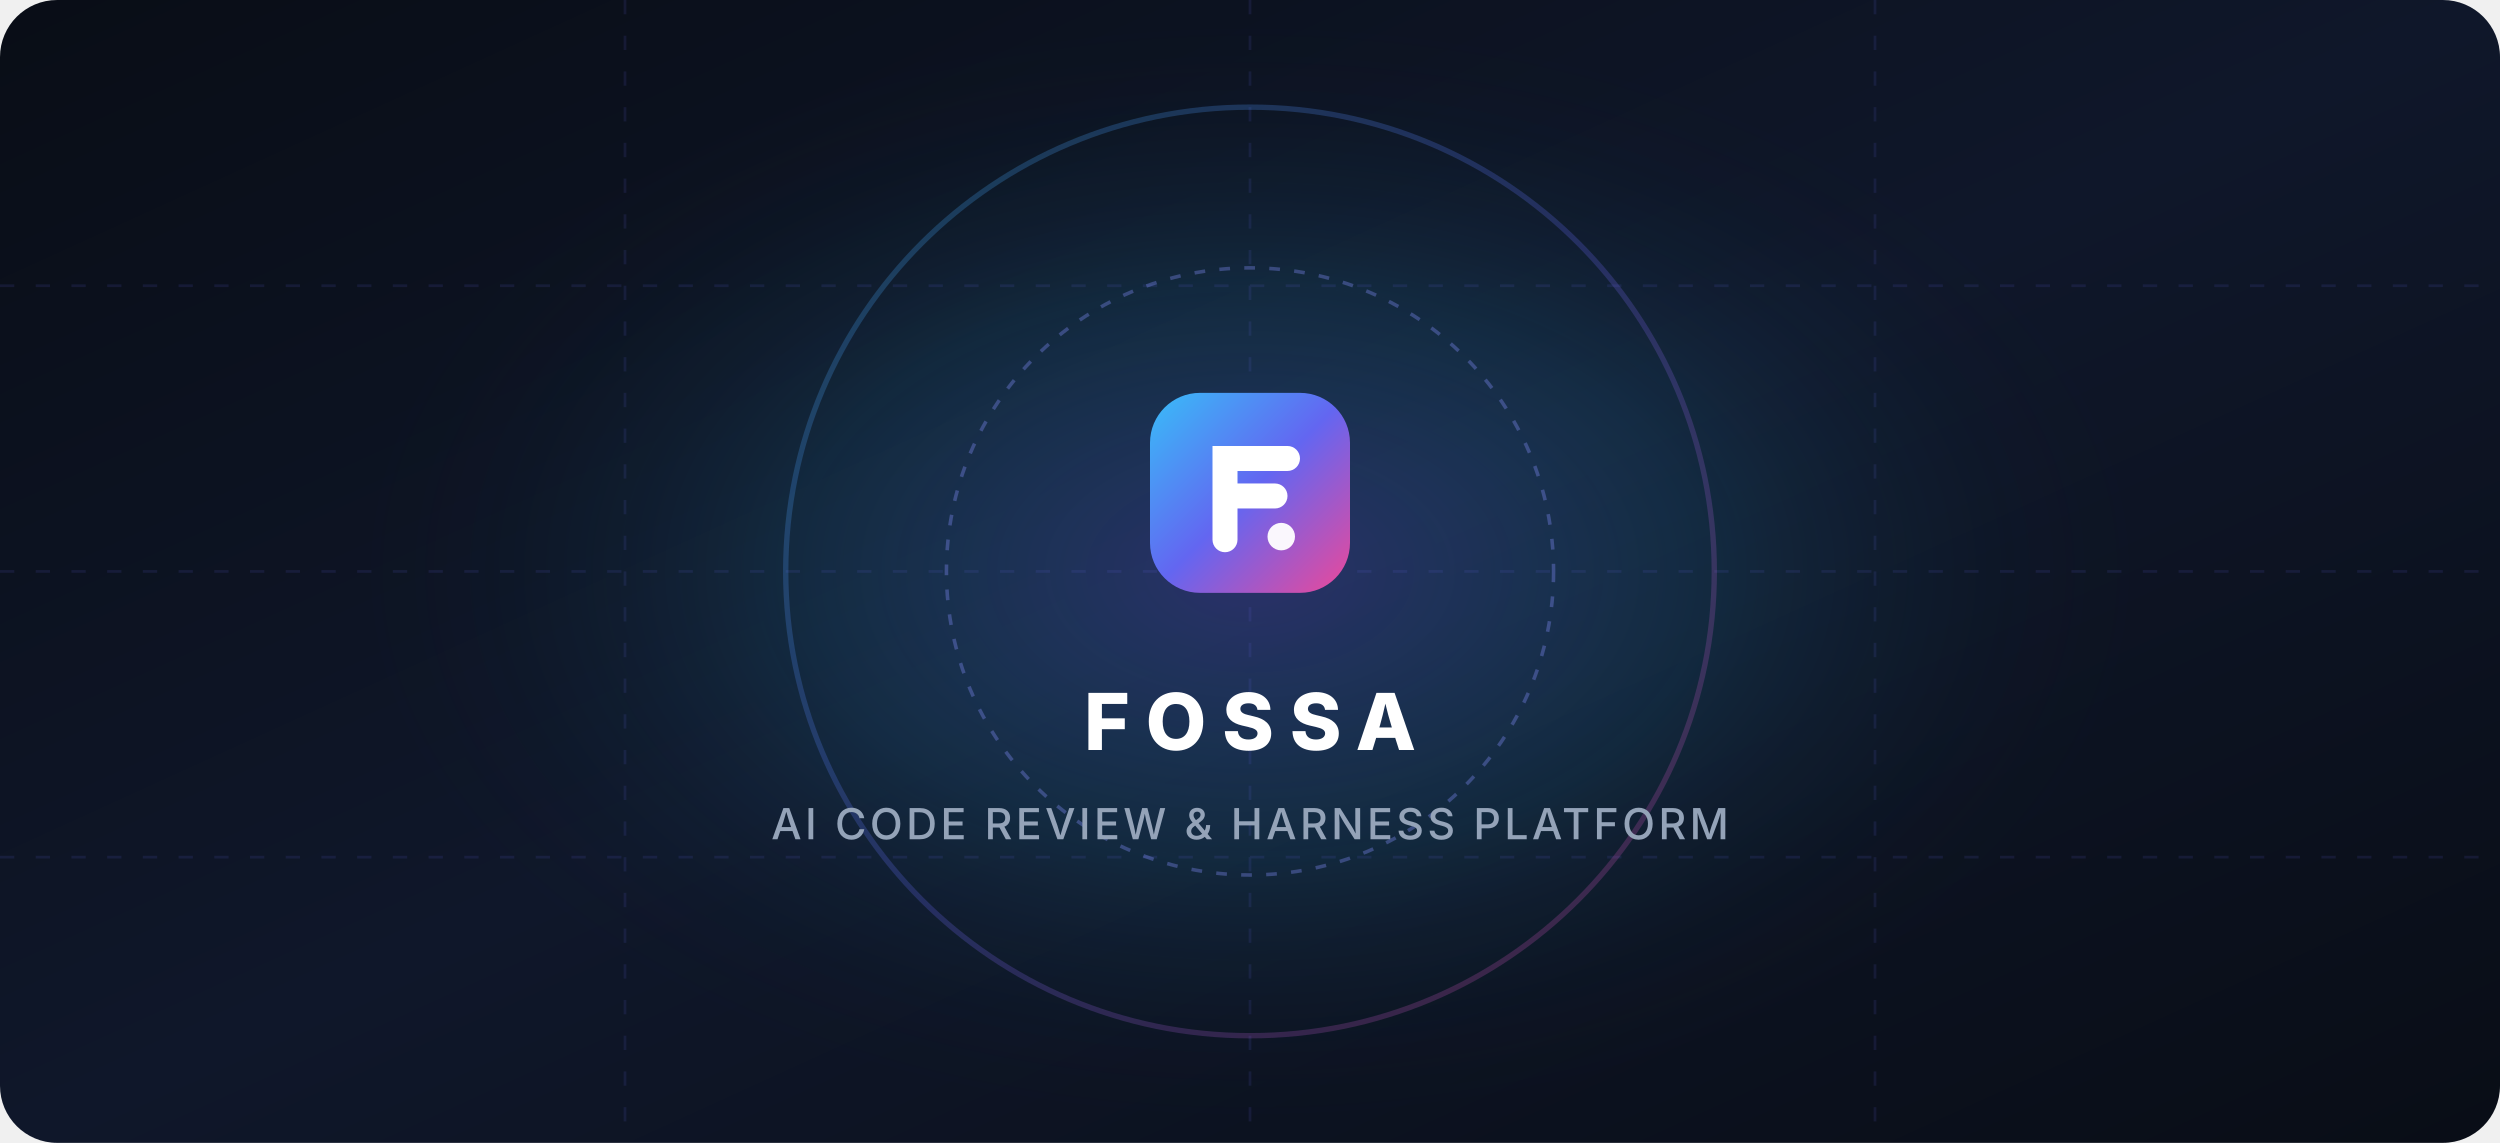
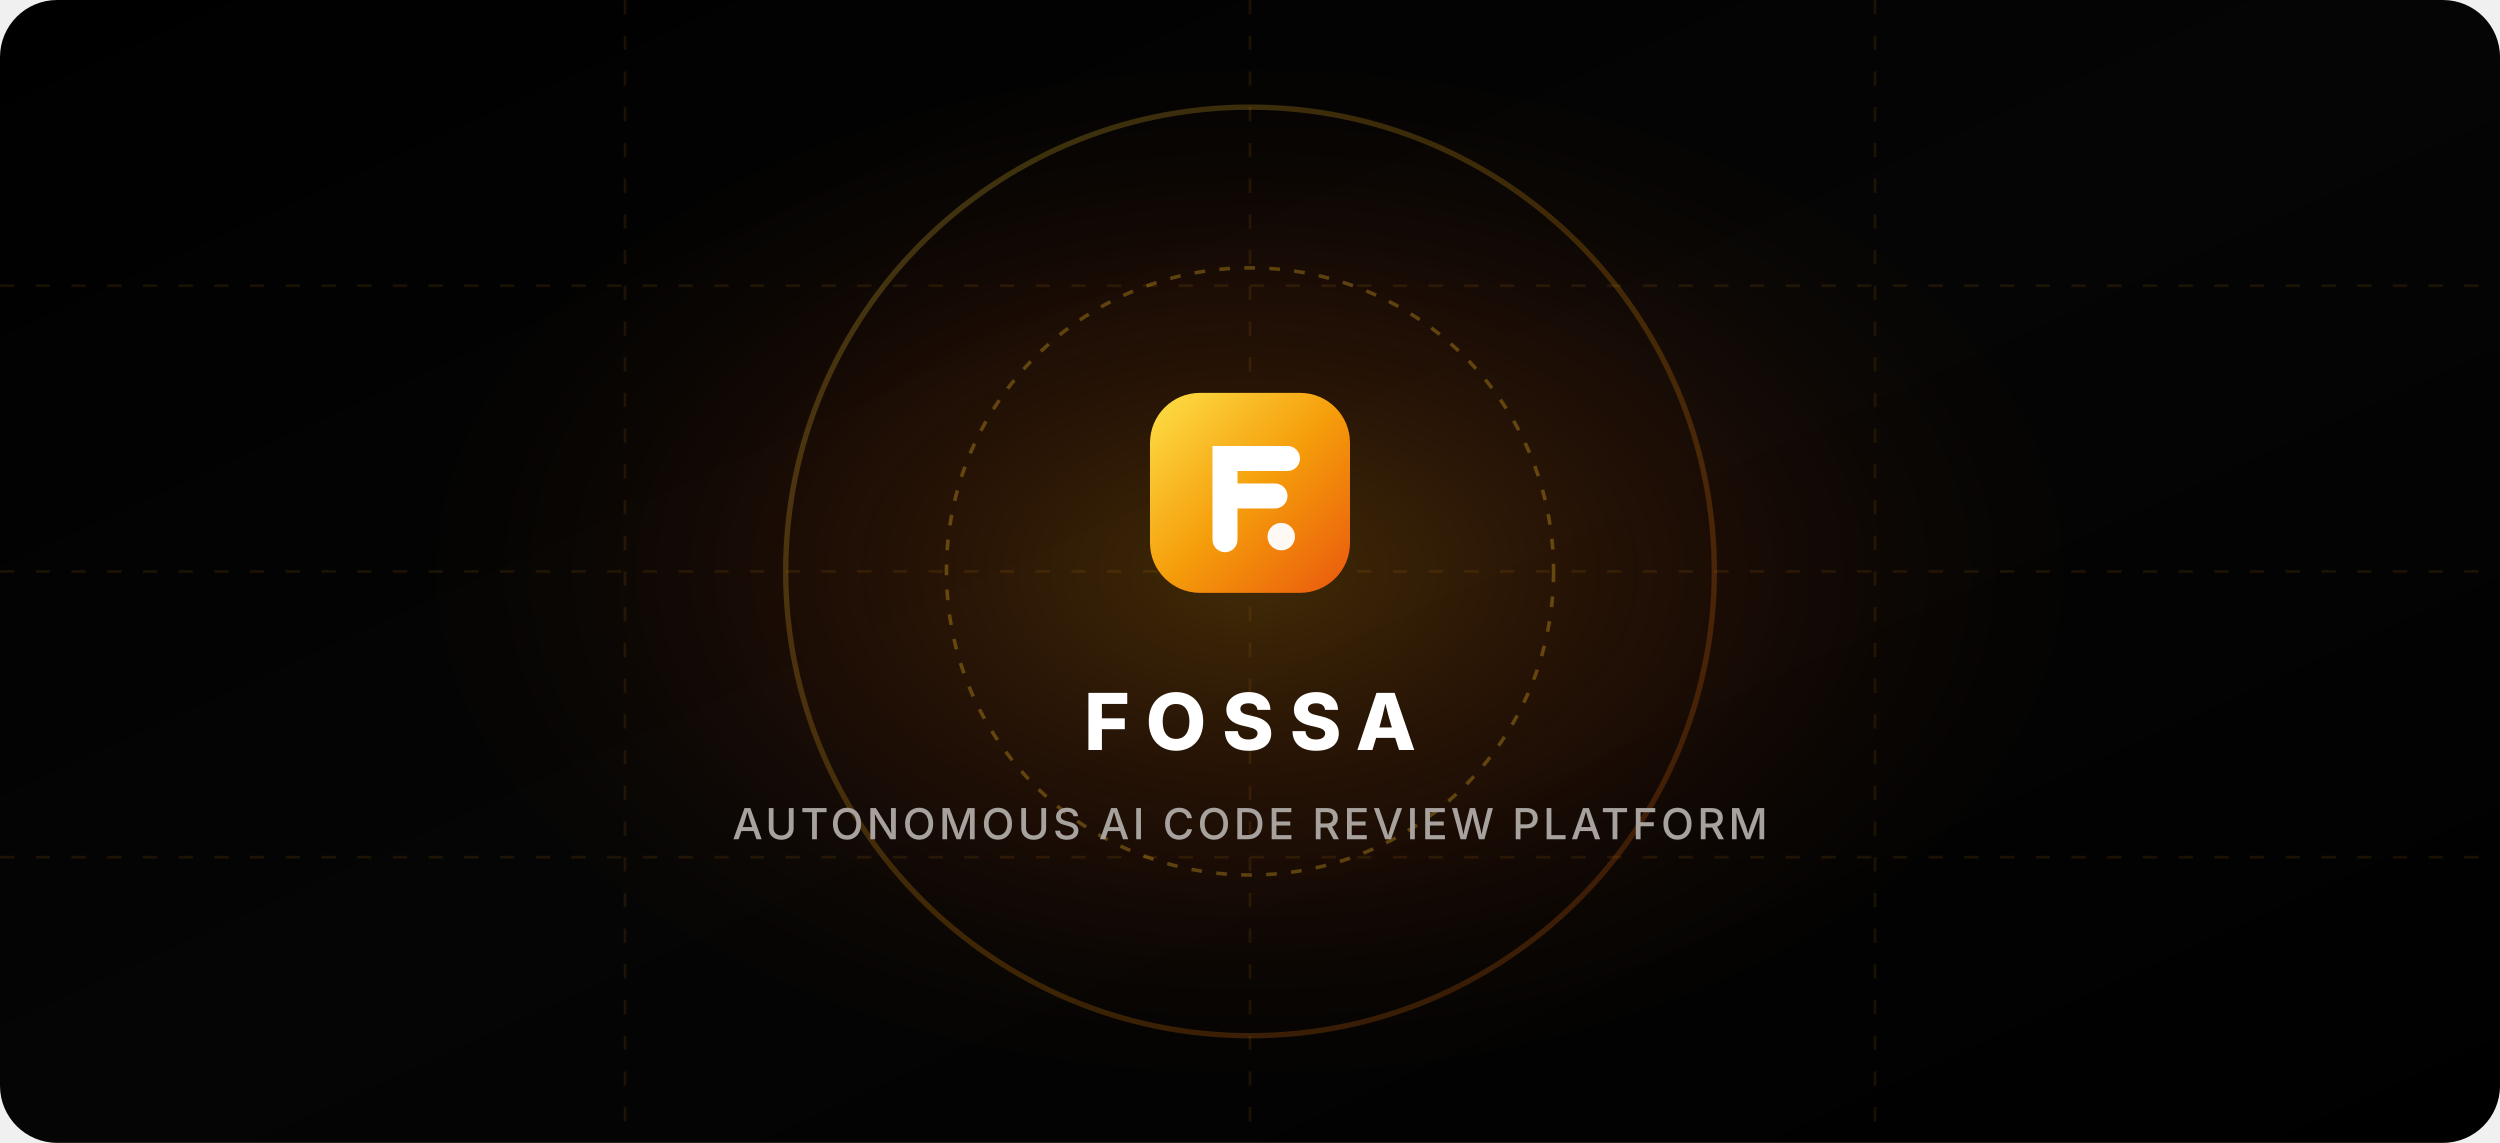
<svg xmlns="http://www.w3.org/2000/svg" width="700" height="320" viewBox="0 0 700 320" fill="none">
  <defs>
    <linearGradient id="fossa-hero-dark-bg" x1="0%" y1="0%" x2="100%" y2="100%">
-       <stop offset="0%" stop-color="#090D16" />
-       <stop offset="50%" stop-color="#0F172A" />
-       <stop offset="100%" stop-color="#090D16" />
+       <stop offset="0%" stop-color="#000000" />
+       <stop offset="50%" stop-color="#050505" />
+       <stop offset="100%" stop-color="#000000" />
    </linearGradient>
-     <linearGradient id="fossa-hero-grad" x1="0%" y1="0%" x2="100%" y2="100%">
-       <stop offset="0%" stop-color="#38BDF8" />
-       <stop offset="50%" stop-color="#6366F1" />
-       <stop offset="100%" stop-color="#EC4899" />
+     <linearGradient id="fossa-hero-gold-grad" x1="0%" y1="0%" x2="100%" y2="100%">
+       <stop offset="0%" stop-color="#FDE047" />
+       <stop offset="50%" stop-color="#F59E0B" />
+       <stop offset="100%" stop-color="#EA580C" />
    </linearGradient>
-     <radialGradient id="fossa-glow-1" cx="0" cy="0" r="1" gradientUnits="userSpaceOnUse" gradientTransform="translate(350 160) scale(260 160)">
-       <stop offset="0%" stop-color="#6366F1" stop-opacity="0.32" />
-       <stop offset="50%" stop-color="#38BDF8" stop-opacity="0.12" />
-       <stop offset="100%" stop-color="#090D16" stop-opacity="0" />
+     <radialGradient id="fossa-gold-glow-1" cx="0" cy="0" r="1" gradientUnits="userSpaceOnUse" gradientTransform="translate(350 160) scale(260 160)">
+       <stop offset="0%" stop-color="#F59E0B" stop-opacity="0.25" />
+       <stop offset="50%" stop-color="#EA580C" stop-opacity="0.10" />
+       <stop offset="100%" stop-color="#000000" stop-opacity="0" />
    </radialGradient>
-     <filter id="fossa-blur-glow" x="150" y="-40" width="400" height="400" filterUnits="userSpaceOnUse">
-       <feGaussianBlur stdDeviation="64" />
-     </filter>
-     <clipPath id="fossa-hero-clip">
+     <clipPath id="fossa-hero-gold-clip">
      <rect width="700" height="320" rx="16" />
    </clipPath>
  </defs>
-   <g clip-path="url(#fossa-hero-clip)">
+   <g clip-path="url(#fossa-hero-gold-clip)">
    <rect width="700" height="320" rx="16" fill="url(#fossa-hero-dark-bg)" />
-     <rect width="700" height="320" fill="url(#fossa-glow-1)" />
-     <g opacity="0.12" stroke="#6366F1" stroke-width="0.75" stroke-dasharray="4 6">
+     <rect width="700" height="320" fill="url(#fossa-gold-glow-1)" />
+     <g opacity="0.10" stroke="#F59E0B" stroke-width="0.75" stroke-dasharray="4 6">
      <line x1="0" y1="80" x2="700" y2="80" />
      <line x1="0" y1="160" x2="700" y2="160" />
      <line x1="0" y1="240" x2="700" y2="240" />
      <line x1="175" y1="0" x2="175" y2="320" />
      <line x1="350" y1="0" x2="350" y2="320" />
      <line x1="525" y1="0" x2="525" y2="320" />
    </g>
-     <circle cx="350" cy="160" r="130" stroke="url(#fossa-hero-grad)" stroke-opacity="0.25" stroke-width="1.5" />
-     <circle cx="350" cy="160" r="85" stroke="#818CF8" stroke-opacity="0.35" stroke-width="1" stroke-dasharray="3 4" />
+     <circle cx="350" cy="160" r="130" stroke="url(#fossa-hero-gold-grad)" stroke-opacity="0.22" stroke-width="1.5" />
+     <circle cx="350" cy="160" r="85" stroke="#FBBF24" stroke-opacity="0.30" stroke-width="1" stroke-dasharray="3 4" />
    <g transform="translate(322, 110) scale(1.75)">
-       <rect x="0" y="0" width="32" height="32" rx="8" fill="url(#fossa-hero-grad)" />
+       <rect x="0" y="0" width="32" height="32" rx="8" fill="url(#fossa-hero-gold-grad)" />
      <path d="M10 8.5 H22 C23.1 8.5 24 9.4 24 10.5 C24 11.6 23.1 12.5 22 12.5 H14 V14.5 H20 C21.1 14.5 22 15.4 22 16.5 C22 17.6 21.1 18.5 20 18.5 H14 V23.5 C14 24.6 13.1 25.5 12 25.5 C10.9 25.5 10 24.6 10 23.5 Z" fill="#FFFFFF" />
      <circle cx="21" cy="23" r="2.2" fill="#FFFFFF" fill-opacity="0.95" />
    </g>
    <text x="350" y="210" text-anchor="middle" fill="#FFFFFF" font-family="Inter, system-ui, sans-serif" font-size="22" font-weight="800" letter-spacing="0.2em">FOSSA</text>
-     <text x="350" y="235" text-anchor="middle" fill="#94A3B8" font-family="Inter, system-ui, sans-serif" font-size="12" font-weight="500" letter-spacing="0.08em">AI CODE REVIEW &amp; HARNESS PLATFORM</text>
+     <text x="350" y="235" text-anchor="middle" fill="#A8A29E" font-family="Inter, system-ui, sans-serif" font-size="12" font-weight="500" letter-spacing="0.08em">AUTONOMOUS AI CODE REVIEW PLATFORM</text>
  </g>
</svg>
